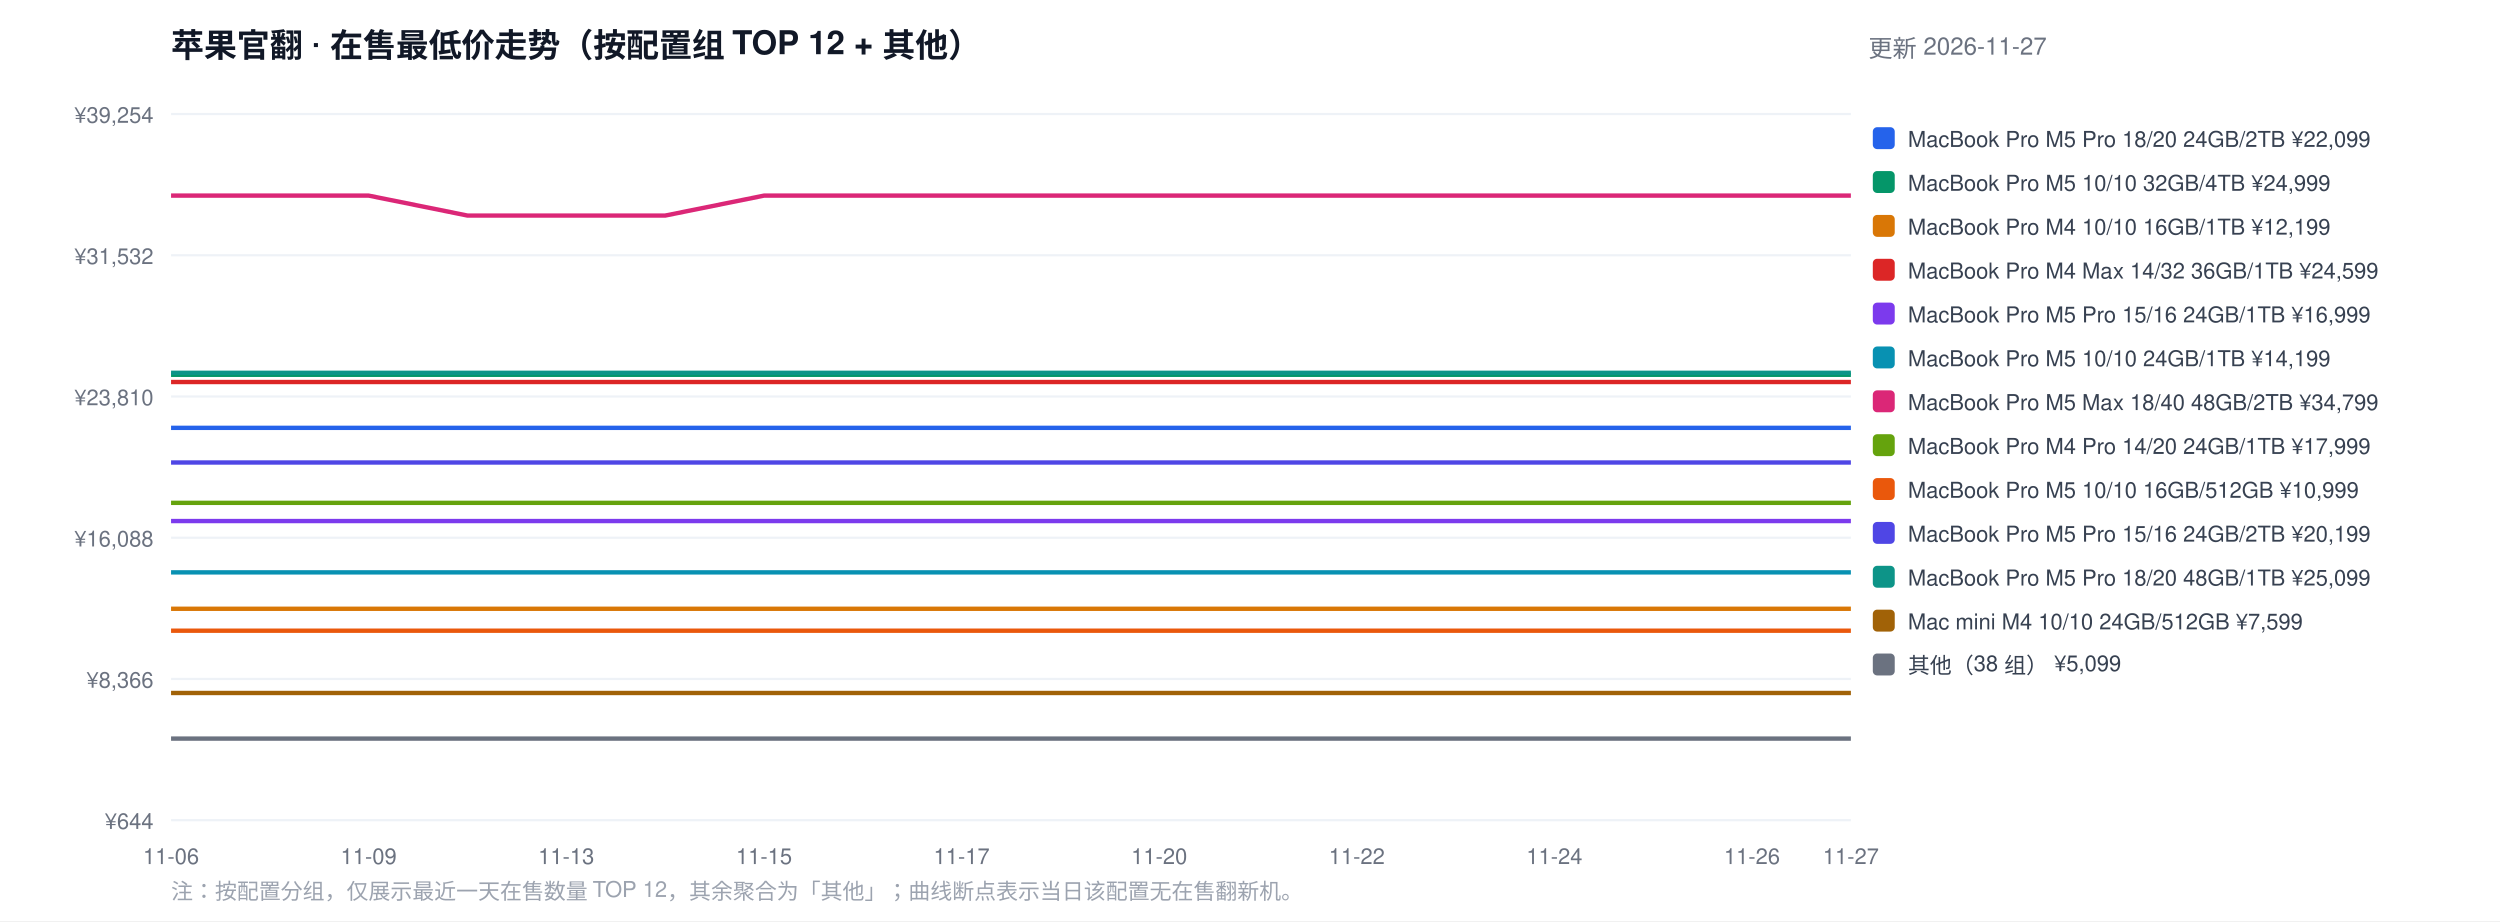
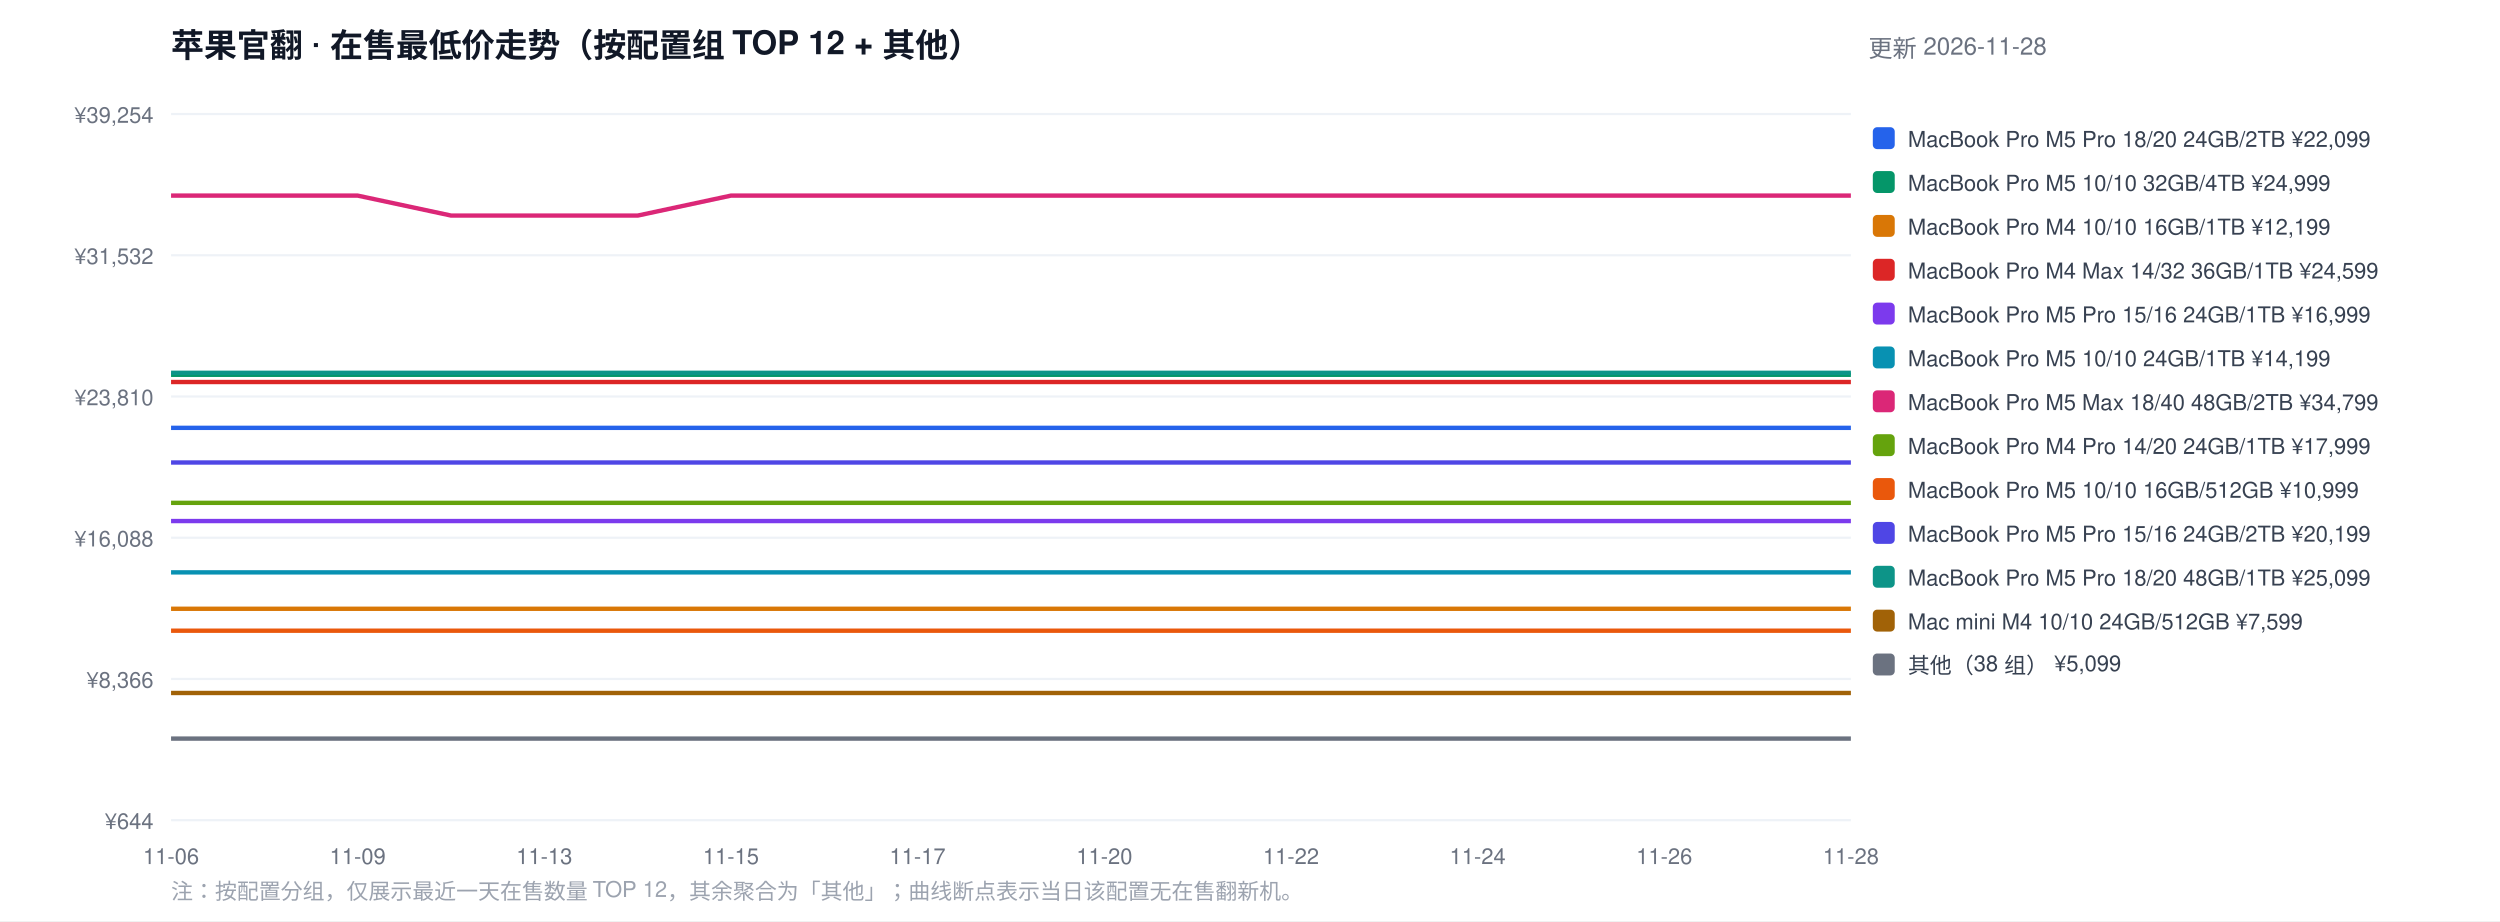
<svg xmlns="http://www.w3.org/2000/svg" width="1140" height="420" viewBox="0 0 1140 420" font-family="-apple-system,Segoe UI,Helvetica,Arial,sans-serif">
  <rect width="1140" height="420" fill="#ffffff" />
  <text x="78" y="26" font-size="15" font-weight="600" fill="#111827">苹果官翻 · 在售最低价走势（按配置组 TOP 12 + 其他）</text>
-   <text x="852" y="26" font-size="11" fill="#6b7280">更新 2026-11-27</text>
+   <text x="852" y="26" font-size="11" fill="#6b7280">更新 2026-11-28</text>
  <line x1="78" y1="374.0" x2="844" y2="374.0" stroke="#eef2f7" />
  <text x="70" y="378.0" font-size="10" fill="#6b7280" text-anchor="end">¥644</text>
  <line x1="78" y1="309.6" x2="844" y2="309.6" stroke="#eef2f7" />
  <text x="70" y="313.6" font-size="10" fill="#6b7280" text-anchor="end">¥8,366</text>
  <line x1="78" y1="245.2" x2="844" y2="245.2" stroke="#eef2f7" />
  <text x="70" y="249.2" font-size="10" fill="#6b7280" text-anchor="end">¥16,088</text>
  <line x1="78" y1="180.8" x2="844" y2="180.8" stroke="#eef2f7" />
  <text x="70" y="184.8" font-size="10" fill="#6b7280" text-anchor="end">¥23,810</text>
  <line x1="78" y1="116.4" x2="844" y2="116.4" stroke="#eef2f7" />
  <text x="70" y="120.4" font-size="10" fill="#6b7280" text-anchor="end">¥31,532</text>
  <line x1="78" y1="52.0" x2="844" y2="52.0" stroke="#eef2f7" />
  <text x="70" y="56.0" font-size="10" fill="#6b7280" text-anchor="end">¥39,254</text>
  <text x="78.0" y="394" font-size="10" fill="#6b7280" text-anchor="middle">11-06</text>
-   <text x="168.1" y="394" font-size="10" fill="#6b7280" text-anchor="middle">11-09</text>
-   <text x="258.2" y="394" font-size="10" fill="#6b7280" text-anchor="middle">11-13</text>
-   <text x="348.4" y="394" font-size="10" fill="#6b7280" text-anchor="middle">11-15</text>
-   <text x="438.5" y="394" font-size="10" fill="#6b7280" text-anchor="middle">11-17</text>
-   <text x="528.6" y="394" font-size="10" fill="#6b7280" text-anchor="middle">11-20</text>
-   <text x="618.7" y="394" font-size="10" fill="#6b7280" text-anchor="middle">11-22</text>
-   <text x="708.8" y="394" font-size="10" fill="#6b7280" text-anchor="middle">11-24</text>
-   <text x="798.9" y="394" font-size="10" fill="#6b7280" text-anchor="middle">11-26</text>
-   <text x="844.0" y="394" font-size="10" fill="#6b7280" text-anchor="middle">11-27</text>
-   <polyline fill="none" stroke="#2563eb" stroke-width="2" points="78.0,195.1 123.1,195.1 168.1,195.1 213.2,195.1 258.2,195.1 303.3,195.1 348.4,195.1 393.4,195.1 438.5,195.1 483.5,195.1 528.6,195.1 573.6,195.1 618.7,195.1 663.8,195.1 708.8,195.1 753.9,195.1 798.9,195.1 844.0,195.1" />
-   <polyline fill="none" stroke="#059669" stroke-width="2" points="78.0,170.9 123.1,170.9 168.1,170.9 213.2,170.9 258.2,170.9 303.3,170.9 348.4,170.9 393.4,170.9 438.5,170.9 483.5,170.9 528.6,170.9 573.6,170.9 618.7,170.9 663.8,170.9 708.8,170.9 753.9,170.9 798.9,170.9 844.0,170.9" />
-   <polyline fill="none" stroke="#d97706" stroke-width="2" points="78.0,277.6 123.1,277.6 168.1,277.6 213.2,277.6 258.2,277.6 303.3,277.6 348.4,277.6 393.4,277.6 438.5,277.6 483.5,277.6 528.6,277.6 573.6,277.6 618.7,277.6 663.8,277.6 708.8,277.6 753.9,277.6 798.9,277.6 844.0,277.6" />
-   <polyline fill="none" stroke="#dc2626" stroke-width="2" points="78.0,174.2 123.1,174.2 168.1,174.2 213.2,174.2 258.2,174.2 303.3,174.2 348.4,174.2 393.4,174.2 438.5,174.2 483.5,174.2 528.6,174.2 573.6,174.2 618.7,174.2 663.8,174.2 708.8,174.2 753.9,174.2 798.9,174.2 844.0,174.2" />
-   <polyline fill="none" stroke="#7c3aed" stroke-width="2" points="78.0,237.6 123.1,237.6 168.1,237.6 213.2,237.6 258.2,237.6 303.3,237.6 348.4,237.6 393.4,237.6 438.5,237.6 483.5,237.6 528.6,237.6 573.6,237.6 618.7,237.6 663.8,237.6 708.8,237.6 753.9,237.6 798.9,237.6 844.0,237.6" />
-   <polyline fill="none" stroke="#0891b2" stroke-width="2" points="78.0,261.0 123.1,261.0 168.1,261.0 213.2,261.0 258.2,261.0 303.3,261.0 348.4,261.0 393.4,261.0 438.5,261.0 483.5,261.0 528.6,261.0 573.6,261.0 618.7,261.0 663.8,261.0 708.8,261.0 753.9,261.0 798.9,261.0 844.0,261.0" />
-   <polyline fill="none" stroke="#db2777" stroke-width="2" points="78.0,89.2 123.1,89.2 168.1,89.2 213.2,98.3 258.2,98.3 303.3,98.3 348.4,89.2 393.4,89.2 438.5,89.2 483.5,89.2 528.6,89.2 573.6,89.2 618.7,89.2 663.8,89.2 708.8,89.2 753.9,89.2 798.9,89.2 844.0,89.2" />
-   <polyline fill="none" stroke="#65a30d" stroke-width="2" points="78.0,229.3 123.1,229.3 168.1,229.3 213.2,229.3 258.2,229.3 303.3,229.3 348.4,229.3 393.4,229.3 438.5,229.3 483.5,229.3 528.6,229.3 573.6,229.3 618.7,229.3 663.8,229.3 708.8,229.3 753.9,229.3 798.9,229.3 844.0,229.3" />
-   <polyline fill="none" stroke="#ea580c" stroke-width="2" points="78.0,287.6 123.1,287.6 168.1,287.6 213.2,287.6 258.2,287.6 303.3,287.6 348.4,287.6 393.4,287.6 438.5,287.6 483.5,287.6 528.6,287.6 573.6,287.6 618.7,287.6 663.8,287.6 708.8,287.6 753.9,287.6 798.9,287.6 844.0,287.6" />
-   <polyline fill="none" stroke="#4f46e5" stroke-width="2" points="78.0,210.9 123.1,210.9 168.1,210.9 213.2,210.9 258.2,210.9 303.3,210.9 348.4,210.9 393.4,210.9 438.5,210.9 483.5,210.9 528.6,210.9 573.6,210.9 618.7,210.9 663.8,210.9 708.8,210.9 753.9,210.9 798.9,210.9 844.0,210.9" />
-   <polyline fill="none" stroke="#0d9488" stroke-width="2" points="78.0,170.0 123.1,170.0 168.1,170.0 213.2,170.0 258.2,170.0 303.3,170.0 348.4,170.0 393.4,170.0 438.5,170.0 483.5,170.0 528.6,170.0 573.6,170.0 618.7,170.0 663.8,170.0 708.8,170.0 753.9,170.0 798.9,170.0 844.0,170.0" />
-   <polyline fill="none" stroke="#a16207" stroke-width="2" points="78.0,316.0 123.1,316.0 168.1,316.0 213.2,316.0 258.2,316.0 303.3,316.0 348.4,316.0 393.4,316.0 438.5,316.0 483.5,316.0 528.6,316.0 573.6,316.0 618.7,316.0 663.8,316.0 708.8,316.0 753.9,316.0 798.9,316.0 844.0,316.0" />
-   <polyline fill="none" stroke="#6b7280" stroke-width="2" points="78.0,336.8 123.1,336.8 168.1,336.8 213.2,336.8 258.2,336.8 303.3,336.8 348.4,336.8 393.4,336.8 438.5,336.8 483.5,336.8 528.6,336.8 573.6,336.8 618.7,336.8 663.8,336.8 708.8,336.8 753.9,336.8 798.9,336.8 844.0,336.8" />
+   <text x="163.1" y="394" font-size="10" fill="#6b7280" text-anchor="middle">11-09</text>
+   <text x="248.2" y="394" font-size="10" fill="#6b7280" text-anchor="middle">11-13</text>
+   <text x="333.3" y="394" font-size="10" fill="#6b7280" text-anchor="middle">11-15</text>
+   <text x="418.4" y="394" font-size="10" fill="#6b7280" text-anchor="middle">11-17</text>
+   <text x="503.6" y="394" font-size="10" fill="#6b7280" text-anchor="middle">11-20</text>
+   <text x="588.7" y="394" font-size="10" fill="#6b7280" text-anchor="middle">11-22</text>
+   <text x="673.8" y="394" font-size="10" fill="#6b7280" text-anchor="middle">11-24</text>
+   <text x="758.9" y="394" font-size="10" fill="#6b7280" text-anchor="middle">11-26</text>
+   <text x="844.0" y="394" font-size="10" fill="#6b7280" text-anchor="middle">11-28</text>
+   <polyline fill="none" stroke="#2563eb" stroke-width="2" points="78.0,195.1 120.6,195.1 163.1,195.1 205.7,195.1 248.2,195.1 290.8,195.1 333.3,195.1 375.9,195.1 418.4,195.1 461.0,195.1 503.6,195.1 546.1,195.1 588.7,195.1 631.2,195.1 673.8,195.1 716.3,195.1 758.9,195.1 801.4,195.1 844.0,195.1" />
+   <polyline fill="none" stroke="#059669" stroke-width="2" points="78.0,170.9 120.6,170.9 163.1,170.9 205.7,170.9 248.2,170.9 290.8,170.9 333.3,170.9 375.9,170.9 418.4,170.9 461.0,170.9 503.6,170.9 546.1,170.9 588.7,170.9 631.2,170.9 673.8,170.9 716.3,170.9 758.9,170.9 801.4,170.9 844.0,170.9" />
+   <polyline fill="none" stroke="#d97706" stroke-width="2" points="78.0,277.6 120.6,277.6 163.1,277.6 205.7,277.6 248.2,277.6 290.8,277.6 333.3,277.6 375.9,277.6 418.4,277.6 461.0,277.6 503.6,277.6 546.1,277.6 588.7,277.6 631.2,277.6 673.8,277.6 716.3,277.6 758.9,277.6 801.4,277.6 844.0,277.6" />
+   <polyline fill="none" stroke="#dc2626" stroke-width="2" points="78.0,174.2 120.6,174.2 163.1,174.2 205.7,174.2 248.2,174.2 290.8,174.2 333.3,174.2 375.9,174.2 418.4,174.2 461.0,174.2 503.6,174.2 546.1,174.2 588.7,174.2 631.2,174.2 673.8,174.2 716.3,174.2 758.9,174.2 801.4,174.2 844.0,174.2" />
+   <polyline fill="none" stroke="#7c3aed" stroke-width="2" points="78.0,237.6 120.6,237.6 163.1,237.6 205.7,237.6 248.2,237.6 290.8,237.6 333.3,237.6 375.9,237.6 418.4,237.6 461.0,237.6 503.6,237.6 546.1,237.6 588.7,237.6 631.2,237.6 673.8,237.6 716.3,237.6 758.9,237.6 801.4,237.6 844.0,237.6" />
+   <polyline fill="none" stroke="#0891b2" stroke-width="2" points="78.0,261.0 120.6,261.0 163.1,261.0 205.7,261.0 248.2,261.0 290.8,261.0 333.3,261.0 375.9,261.0 418.4,261.0 461.0,261.0 503.6,261.0 546.1,261.0 588.7,261.0 631.2,261.0 673.8,261.0 716.3,261.0 758.9,261.0 801.4,261.0 844.0,261.0" />
+   <polyline fill="none" stroke="#db2777" stroke-width="2" points="78.0,89.2 120.6,89.2 163.1,89.2 205.7,98.3 248.2,98.3 290.8,98.3 333.3,89.2 375.9,89.2 418.4,89.2 461.0,89.2 503.6,89.2 546.1,89.2 588.7,89.2 631.2,89.2 673.8,89.2 716.3,89.2 758.9,89.2 801.4,89.2 844.0,89.2" />
+   <polyline fill="none" stroke="#65a30d" stroke-width="2" points="78.0,229.3 120.6,229.3 163.1,229.3 205.7,229.3 248.2,229.3 290.8,229.3 333.3,229.3 375.9,229.3 418.4,229.3 461.0,229.3 503.6,229.3 546.1,229.3 588.7,229.3 631.2,229.3 673.8,229.3 716.3,229.3 758.9,229.3 801.4,229.3 844.0,229.3" />
+   <polyline fill="none" stroke="#ea580c" stroke-width="2" points="78.0,287.6 120.6,287.6 163.1,287.6 205.7,287.6 248.2,287.6 290.8,287.6 333.3,287.6 375.9,287.6 418.4,287.6 461.0,287.6 503.6,287.6 546.1,287.6 588.7,287.6 631.2,287.6 673.8,287.6 716.3,287.6 758.9,287.6 801.4,287.6 844.0,287.6" />
+   <polyline fill="none" stroke="#4f46e5" stroke-width="2" points="78.0,210.9 120.6,210.9 163.1,210.9 205.7,210.9 248.2,210.9 290.8,210.9 333.3,210.9 375.9,210.9 418.4,210.9 461.0,210.9 503.6,210.9 546.1,210.9 588.7,210.9 631.2,210.9 673.8,210.9 716.3,210.9 758.9,210.9 801.4,210.9 844.0,210.9" />
+   <polyline fill="none" stroke="#0d9488" stroke-width="2" points="78.0,170.0 120.6,170.0 163.1,170.0 205.7,170.0 248.2,170.0 290.8,170.0 333.3,170.0 375.9,170.0 418.4,170.0 461.0,170.0 503.6,170.0 546.1,170.0 588.7,170.0 631.2,170.0 673.8,170.0 716.3,170.0 758.9,170.0 801.4,170.0 844.0,170.0" />
+   <polyline fill="none" stroke="#a16207" stroke-width="2" points="78.0,316.0 120.6,316.0 163.1,316.0 205.7,316.0 248.2,316.0 290.8,316.0 333.3,316.0 375.9,316.0 418.4,316.0 461.0,316.0 503.6,316.0 546.1,316.0 588.7,316.0 631.2,316.0 673.8,316.0 716.3,316.0 758.9,316.0 801.4,316.0 844.0,316.0" />
+   <polyline fill="none" stroke="#6b7280" stroke-width="2" points="78.0,336.8 120.6,336.8 163.1,336.8 205.7,336.8 248.2,336.8 290.8,336.8 333.3,336.8 375.9,336.8 418.4,336.8 461.0,336.8 503.6,336.8 546.1,336.8 588.7,336.8 631.2,336.8 673.8,336.8 716.3,336.8 758.9,336.8 801.4,336.8 844.0,336.8" />
  <rect x="854" y="58" width="10" height="10" rx="2" fill="#2563eb" />
  <text x="870" y="67" font-size="10" fill="#374151">MacBook Pro M5 Pro 18/20 24GB/2TB ¥22,099</text>
  <rect x="854" y="78" width="10" height="10" rx="2" fill="#059669" />
  <text x="870" y="87" font-size="10" fill="#374151">MacBook Pro M5 10/10 32GB/4TB ¥24,999</text>
  <rect x="854" y="98" width="10" height="10" rx="2" fill="#d97706" />
  <text x="870" y="107" font-size="10" fill="#374151">MacBook Pro M4 10/10 16GB/1TB ¥12,199</text>
  <rect x="854" y="118" width="10" height="10" rx="2" fill="#dc2626" />
  <text x="870" y="127" font-size="10" fill="#374151">MacBook Pro M4 Max 14/32 36GB/1TB ¥24,599</text>
  <rect x="854" y="138" width="10" height="10" rx="2" fill="#7c3aed" />
  <text x="870" y="147" font-size="10" fill="#374151">MacBook Pro M5 Pro 15/16 24GB/1TB ¥16,999</text>
  <rect x="854" y="158" width="10" height="10" rx="2" fill="#0891b2" />
  <text x="870" y="167" font-size="10" fill="#374151">MacBook Pro M5 10/10 24GB/1TB ¥14,199</text>
  <rect x="854" y="178" width="10" height="10" rx="2" fill="#db2777" />
  <text x="870" y="187" font-size="10" fill="#374151">MacBook Pro M5 Max 18/40 48GB/2TB ¥34,799</text>
  <rect x="854" y="198" width="10" height="10" rx="2" fill="#65a30d" />
  <text x="870" y="207" font-size="10" fill="#374151">MacBook Pro M4 Pro 14/20 24GB/1TB ¥17,999</text>
  <rect x="854" y="218" width="10" height="10" rx="2" fill="#ea580c" />
  <text x="870" y="227" font-size="10" fill="#374151">MacBook Pro M5 10/10 16GB/512GB ¥10,999</text>
  <rect x="854" y="238" width="10" height="10" rx="2" fill="#4f46e5" />
  <text x="870" y="247" font-size="10" fill="#374151">MacBook Pro M5 Pro 15/16 24GB/2TB ¥20,199</text>
  <rect x="854" y="258" width="10" height="10" rx="2" fill="#0d9488" />
  <text x="870" y="267" font-size="10" fill="#374151">MacBook Pro M5 Pro 18/20 48GB/1TB ¥25,099</text>
  <rect x="854" y="278" width="10" height="10" rx="2" fill="#a16207" />
  <text x="870" y="287" font-size="10" fill="#374151">Mac mini M4 10/10 24GB/512GB ¥7,599</text>
  <rect x="854" y="298" width="10" height="10" rx="2" fill="#6b7280" />
  <text x="870" y="307" font-size="10" fill="#374151">其他（38 组） ¥5,099</text>
  <text x="78" y="410" font-size="10" fill="#9ca3af">注：按配置分组，仅展示最近一天在售数量 TOP 12，其余聚合为「其他」；曲线断点表示当日该配置无在售翻新机。</text>
</svg>
